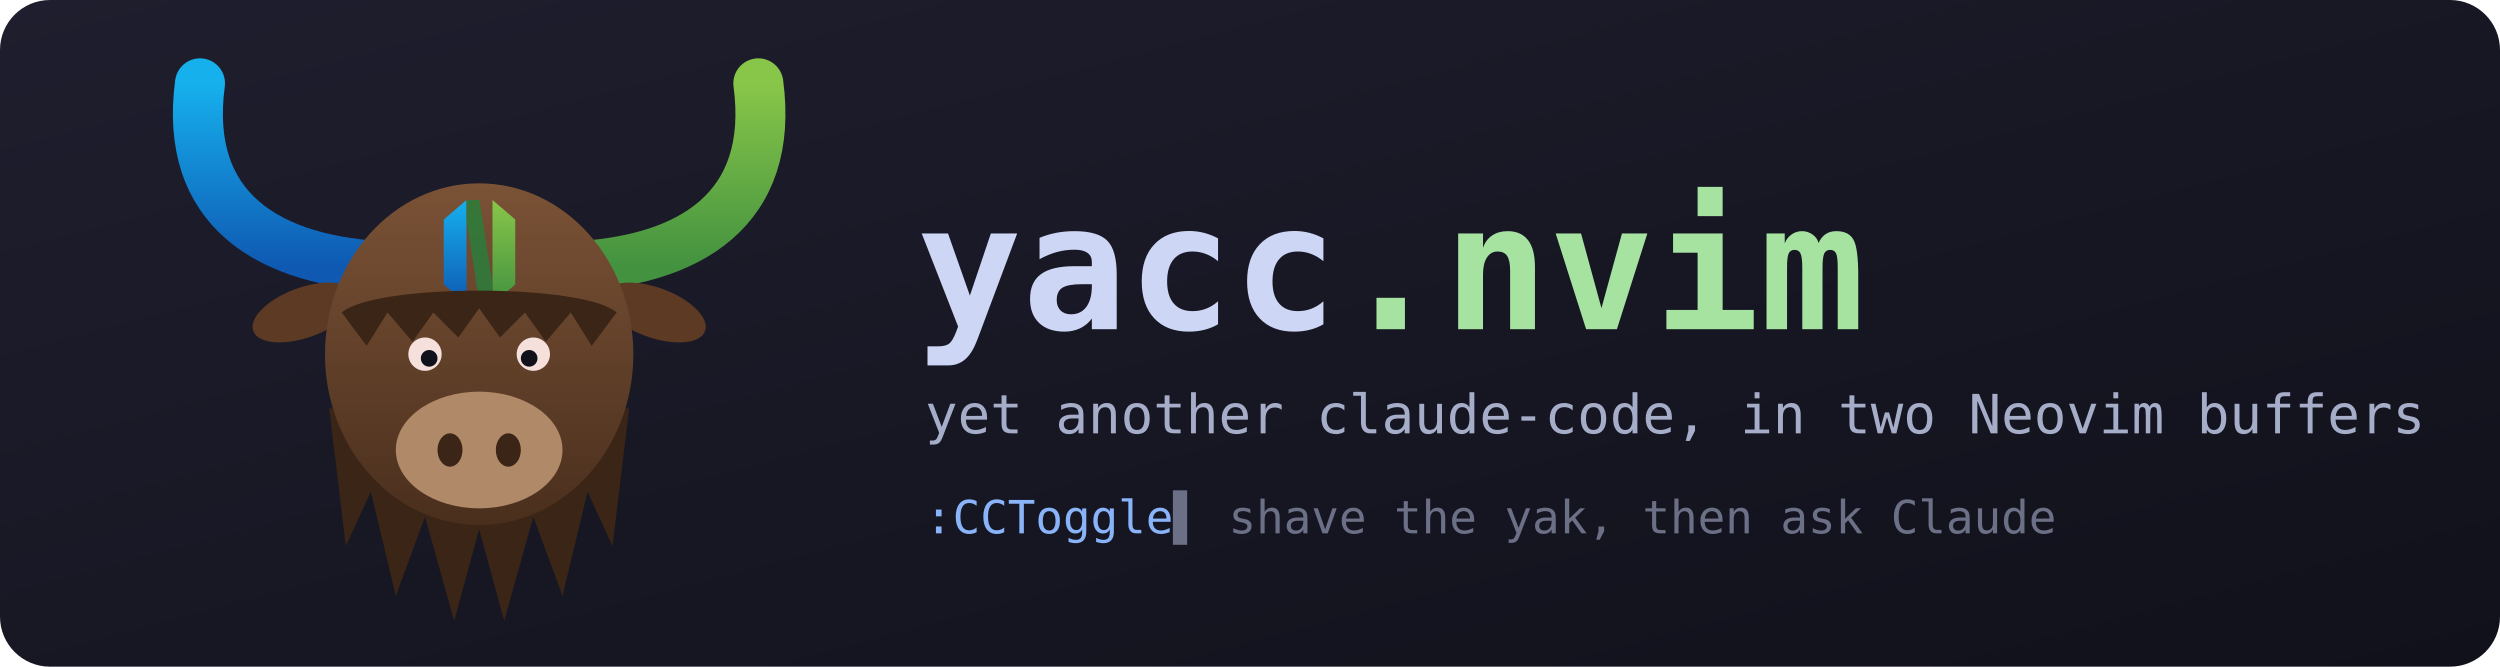
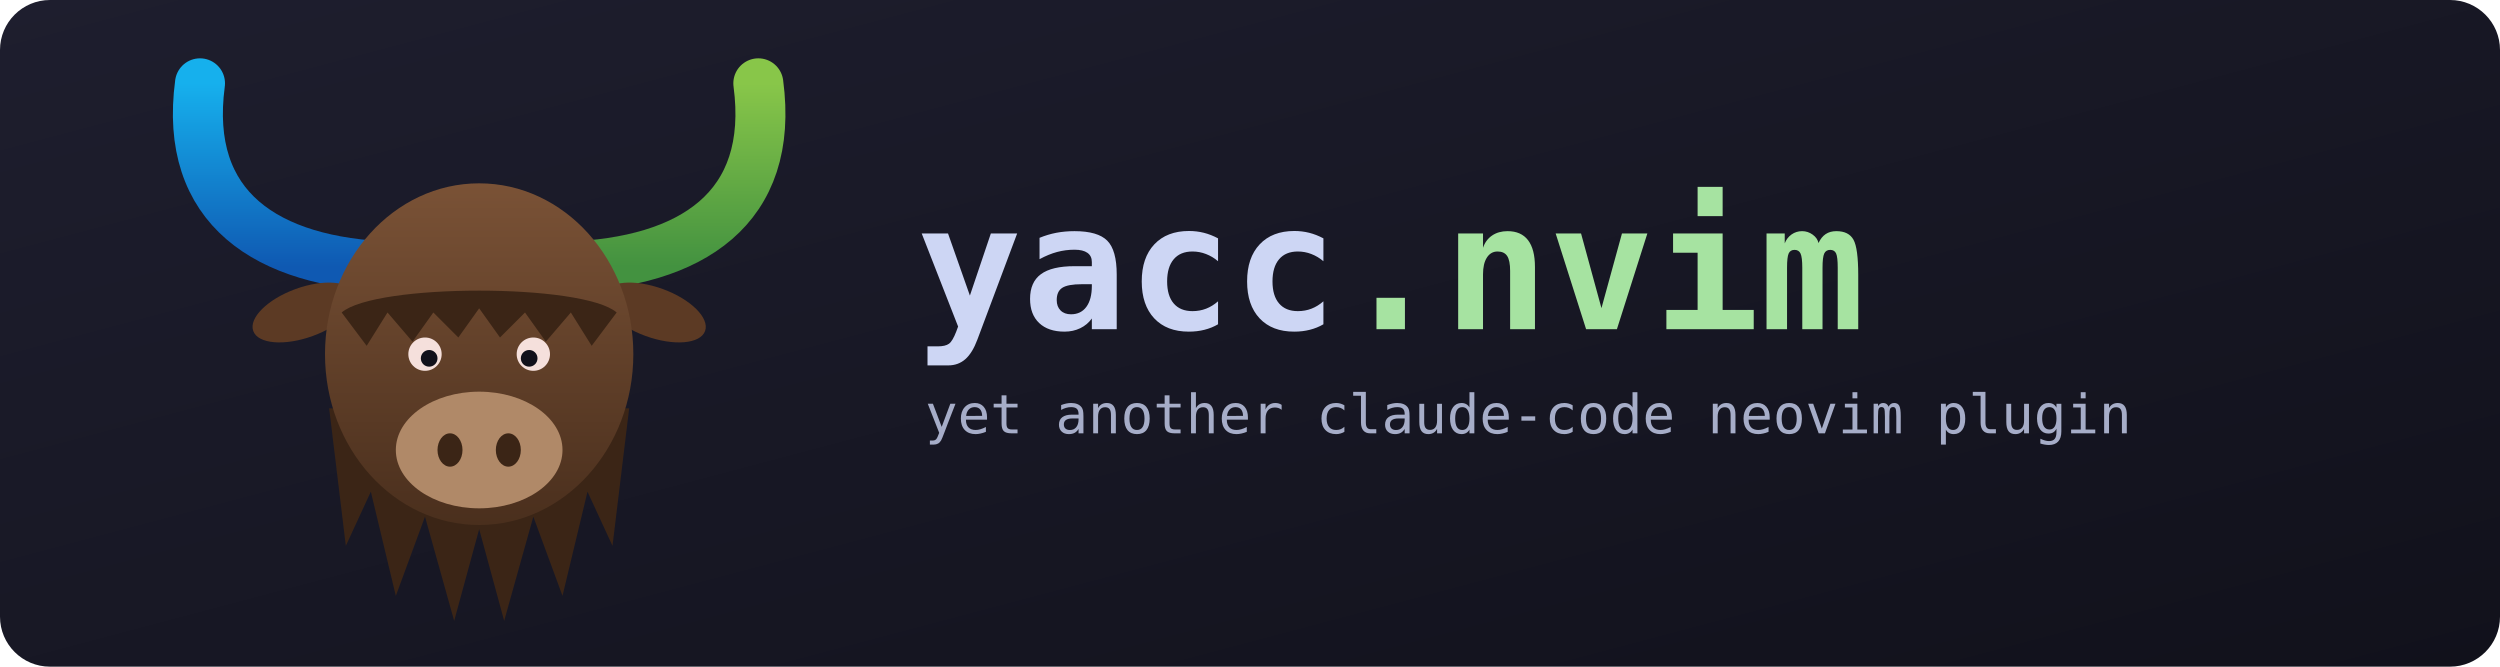
<svg xmlns="http://www.w3.org/2000/svg" viewBox="0 0 1200 320" width="1200" height="320" role="img" aria-label="yacc.nvim: a yak with Neovim horns">
  <defs>
    <linearGradient id="bg" x1="0" y1="0" x2="1" y2="1">
      <stop offset="0" stop-color="#1e1e2e" />
      <stop offset="1" stop-color="#11111b" />
    </linearGradient>
    <linearGradient id="blue" x1="0" y1="1" x2="0" y2="0">
      <stop offset="0" stop-color="#0F59B2" />
      <stop offset="1" stop-color="#16B0ED" />
    </linearGradient>
    <linearGradient id="green" x1="0" y1="1" x2="0" y2="0">
      <stop offset="0" stop-color="#439240" />
      <stop offset="1" stop-color="#88C649" />
    </linearGradient>
    <linearGradient id="fur" x1="0" y1="0" x2="0" y2="1">
      <stop offset="0" stop-color="#7a5236" />
      <stop offset="1" stop-color="#4a2f1d" />
    </linearGradient>
  </defs>
  <rect width="1200" height="320" rx="24" fill="url(#bg)" />
  <path d="M188 128 C 128 126, 88 100, 96 40" fill="none" stroke="url(#blue)" stroke-width="24" stroke-linecap="round" />
  <path d="M272 128 C 332 126, 372 100, 364 40" fill="none" stroke="url(#green)" stroke-width="24" stroke-linecap="round" />
  <ellipse cx="146" cy="150" rx="26" ry="12" transform="rotate(-20 146 150)" fill="#5c3a24" />
  <ellipse cx="314" cy="150" rx="26" ry="12" transform="rotate(20 314 150)" fill="#5c3a24" />
  <path d="M158 196 L 166 262 L 178 236 L 190 286 L 204 248 L 218 298 L 230 254 L 242 298 L 256 248 L 270 286 L 282 236 L 294 262 L 302 196 Z" fill="#3b2516" />
  <ellipse cx="230" cy="170" rx="74" ry="82" fill="url(#fur)" />
-   <g transform="translate(213 96) scale(0.78)">
-     <polygon points="0,12 14,0 14,64 0,52" fill="url(#blue)" />
-     <polygon points="30,0 44,12 44,52 30,64" fill="url(#green)" />
-     <polygon points="14,0 22,0 30,52 30,64 22,64 14,12" fill="#2f7a3a" opacity="0.9" />
-   </g>
  <circle cx="204" cy="170" r="8" fill="#f5e0dc" />
  <circle cx="256" cy="170" r="8" fill="#f5e0dc" />
  <circle cx="206" cy="172" r="4" fill="#11111b" />
  <circle cx="254" cy="172" r="4" fill="#11111b" />
  <path d="M164 150 L 176 166 L 186 150 L 198 164 L 208 150 L 220 162 L 230 148 L 240 162 L 252 150 L 262 164 L 274 150 L 284 166 L 296 150 C 280 136, 180 136, 164 150 Z" fill="#3b2516" />
  <ellipse cx="230" cy="216" rx="40" ry="28" fill="#b08968" />
  <ellipse cx="216" cy="216" rx="6" ry="8" fill="#3b2516" />
  <ellipse cx="244" cy="216" rx="6" ry="8" fill="#3b2516" />
  <text x="440" y="158" font-family="JetBrains Mono, Fira Code, DejaVu Sans Mono, monospace" font-size="84" font-weight="700" fill="#cdd6f4">yacc<tspan fill="#a6e3a1">.nvim</tspan>
  </text>
-   <text x="444" y="208" font-family="JetBrains Mono, Fira Code, DejaVu Sans Mono, monospace" font-size="26" fill="#a6adc8">yet another claude-code, in two Neovim buffers</text>
-   <text x="444" y="256" font-family="JetBrains Mono, Fira Code, DejaVu Sans Mono, monospace" font-size="22" fill="#89b4fa">:CCToggle<tspan fill="#6c7086">  ▌ shave the yak, then ask Claude</tspan>
-   </text>
+   <text x="444" y="208" font-family="JetBrains Mono, Fira Code, DejaVu Sans Mono, monospace" font-size="26" fill="#a6adc8">yet another claude-code neovim plugin</text>
</svg>
